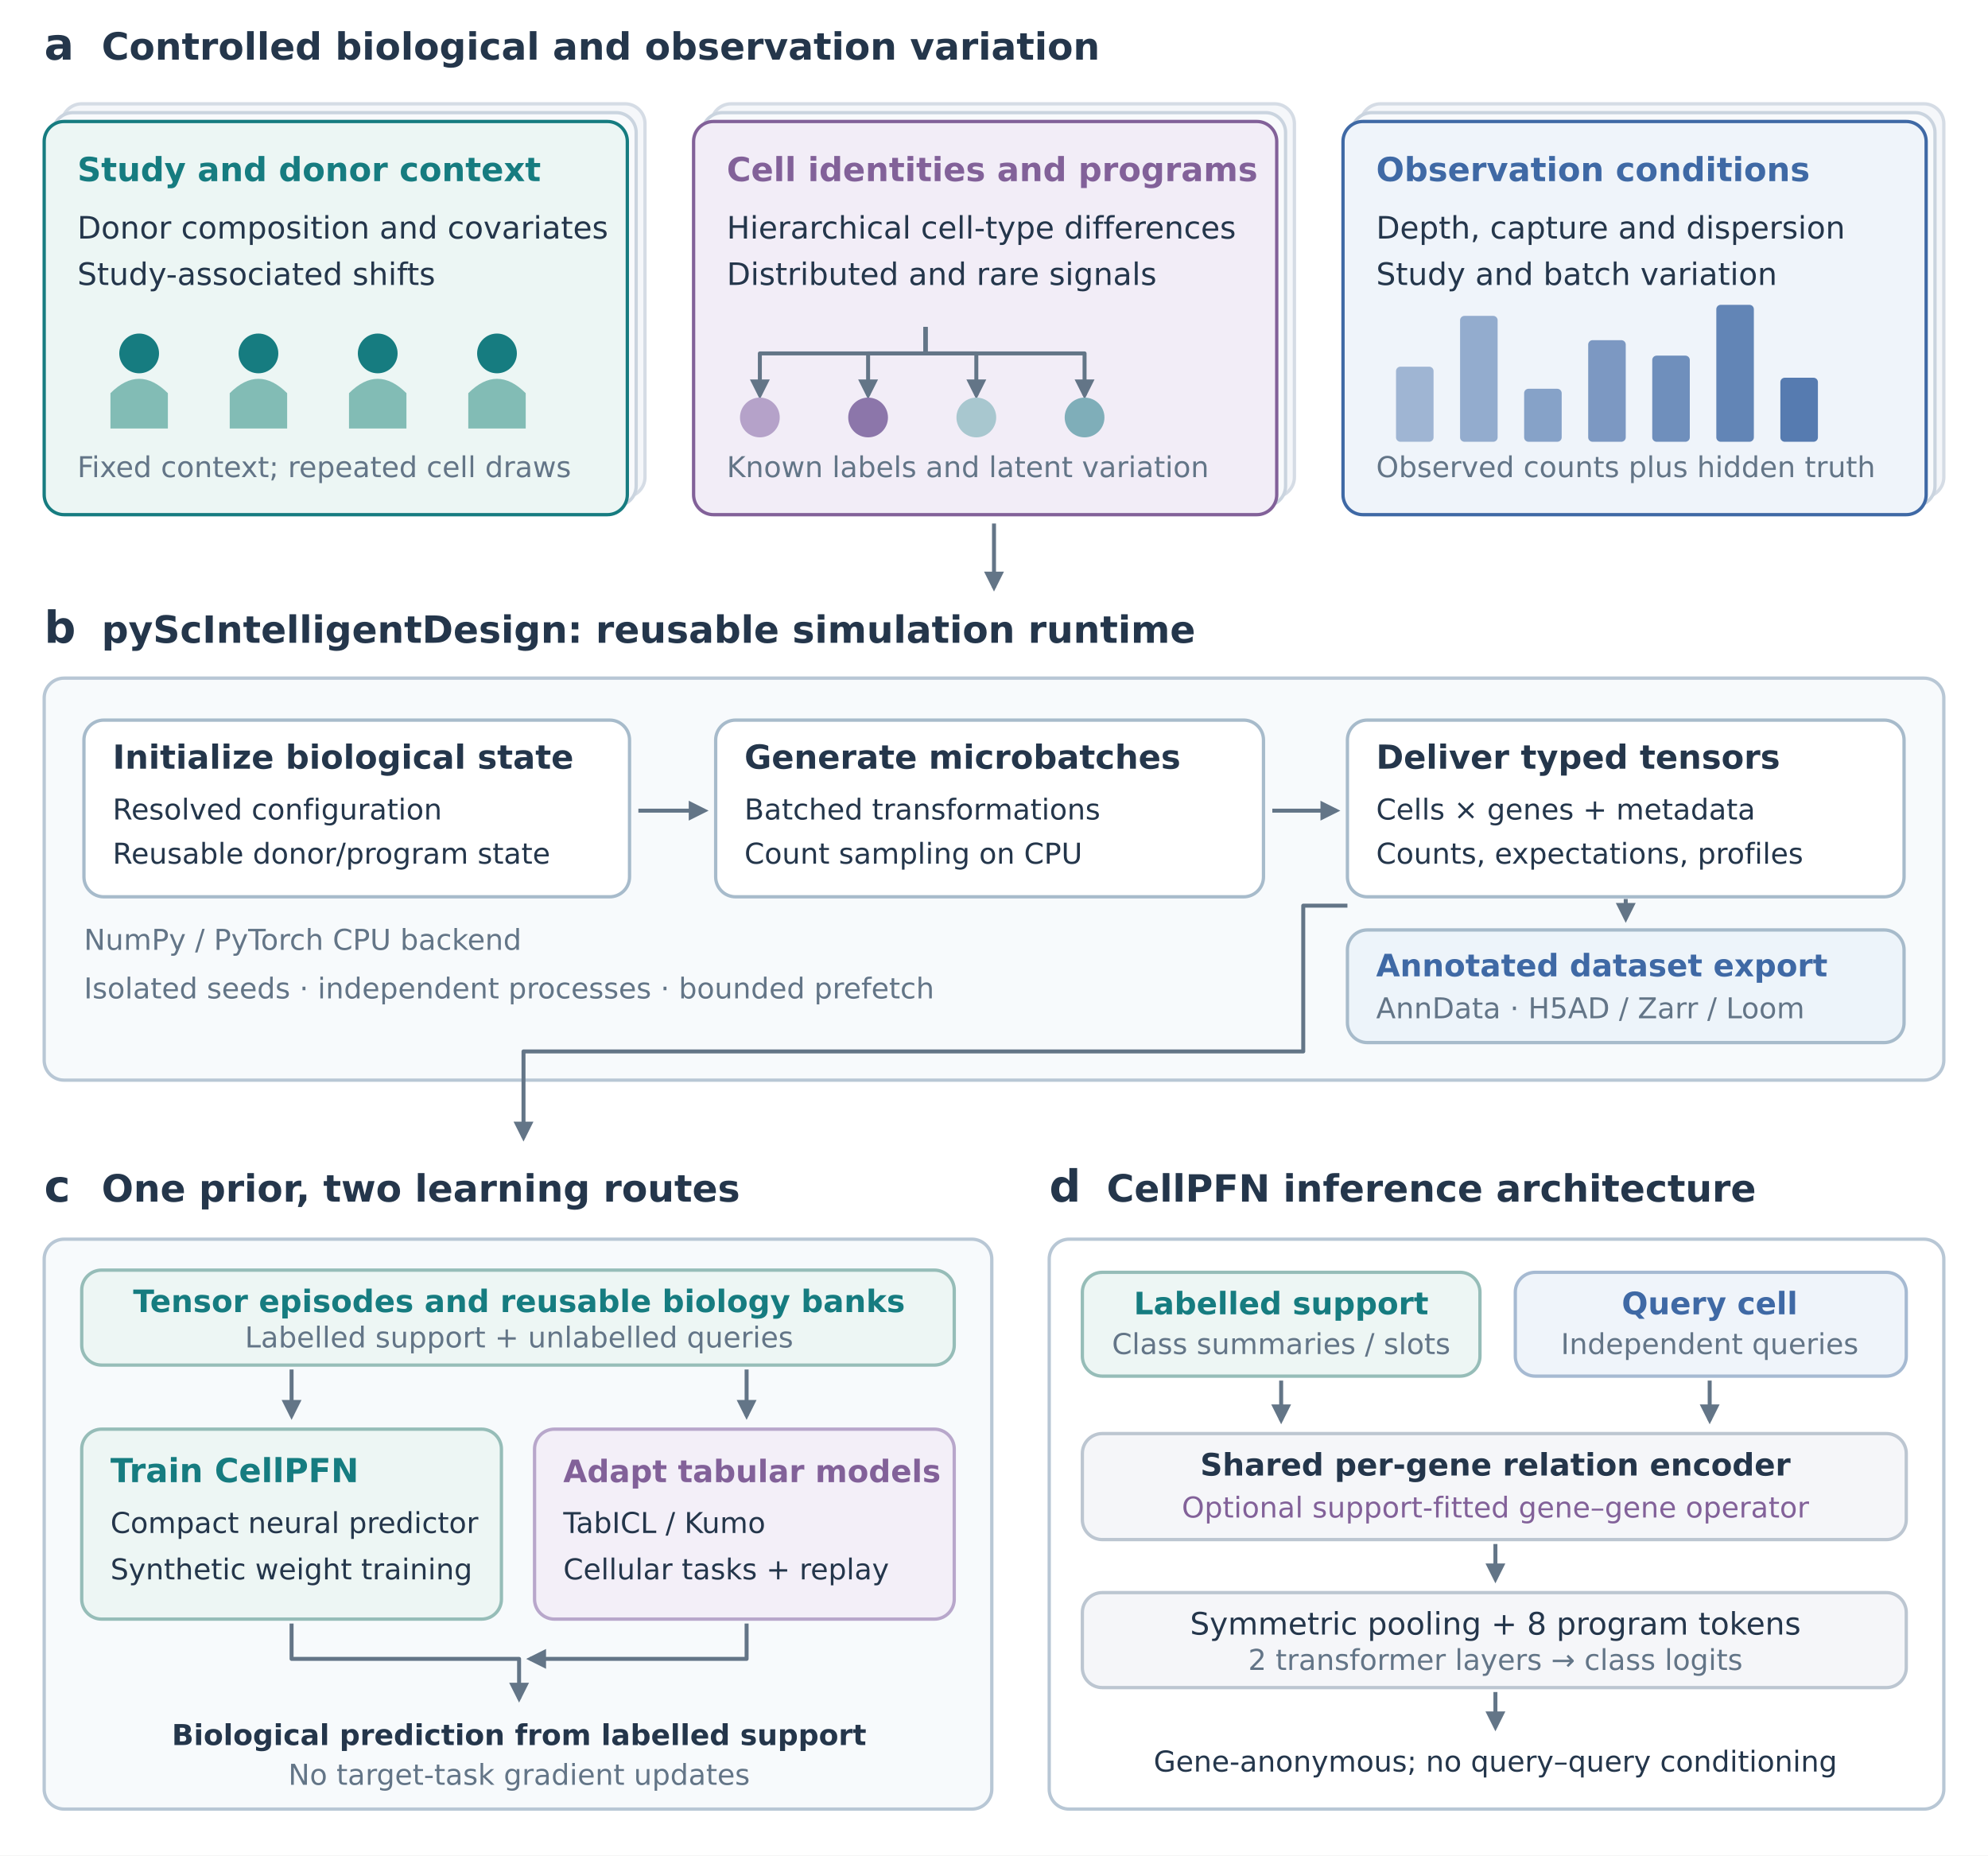
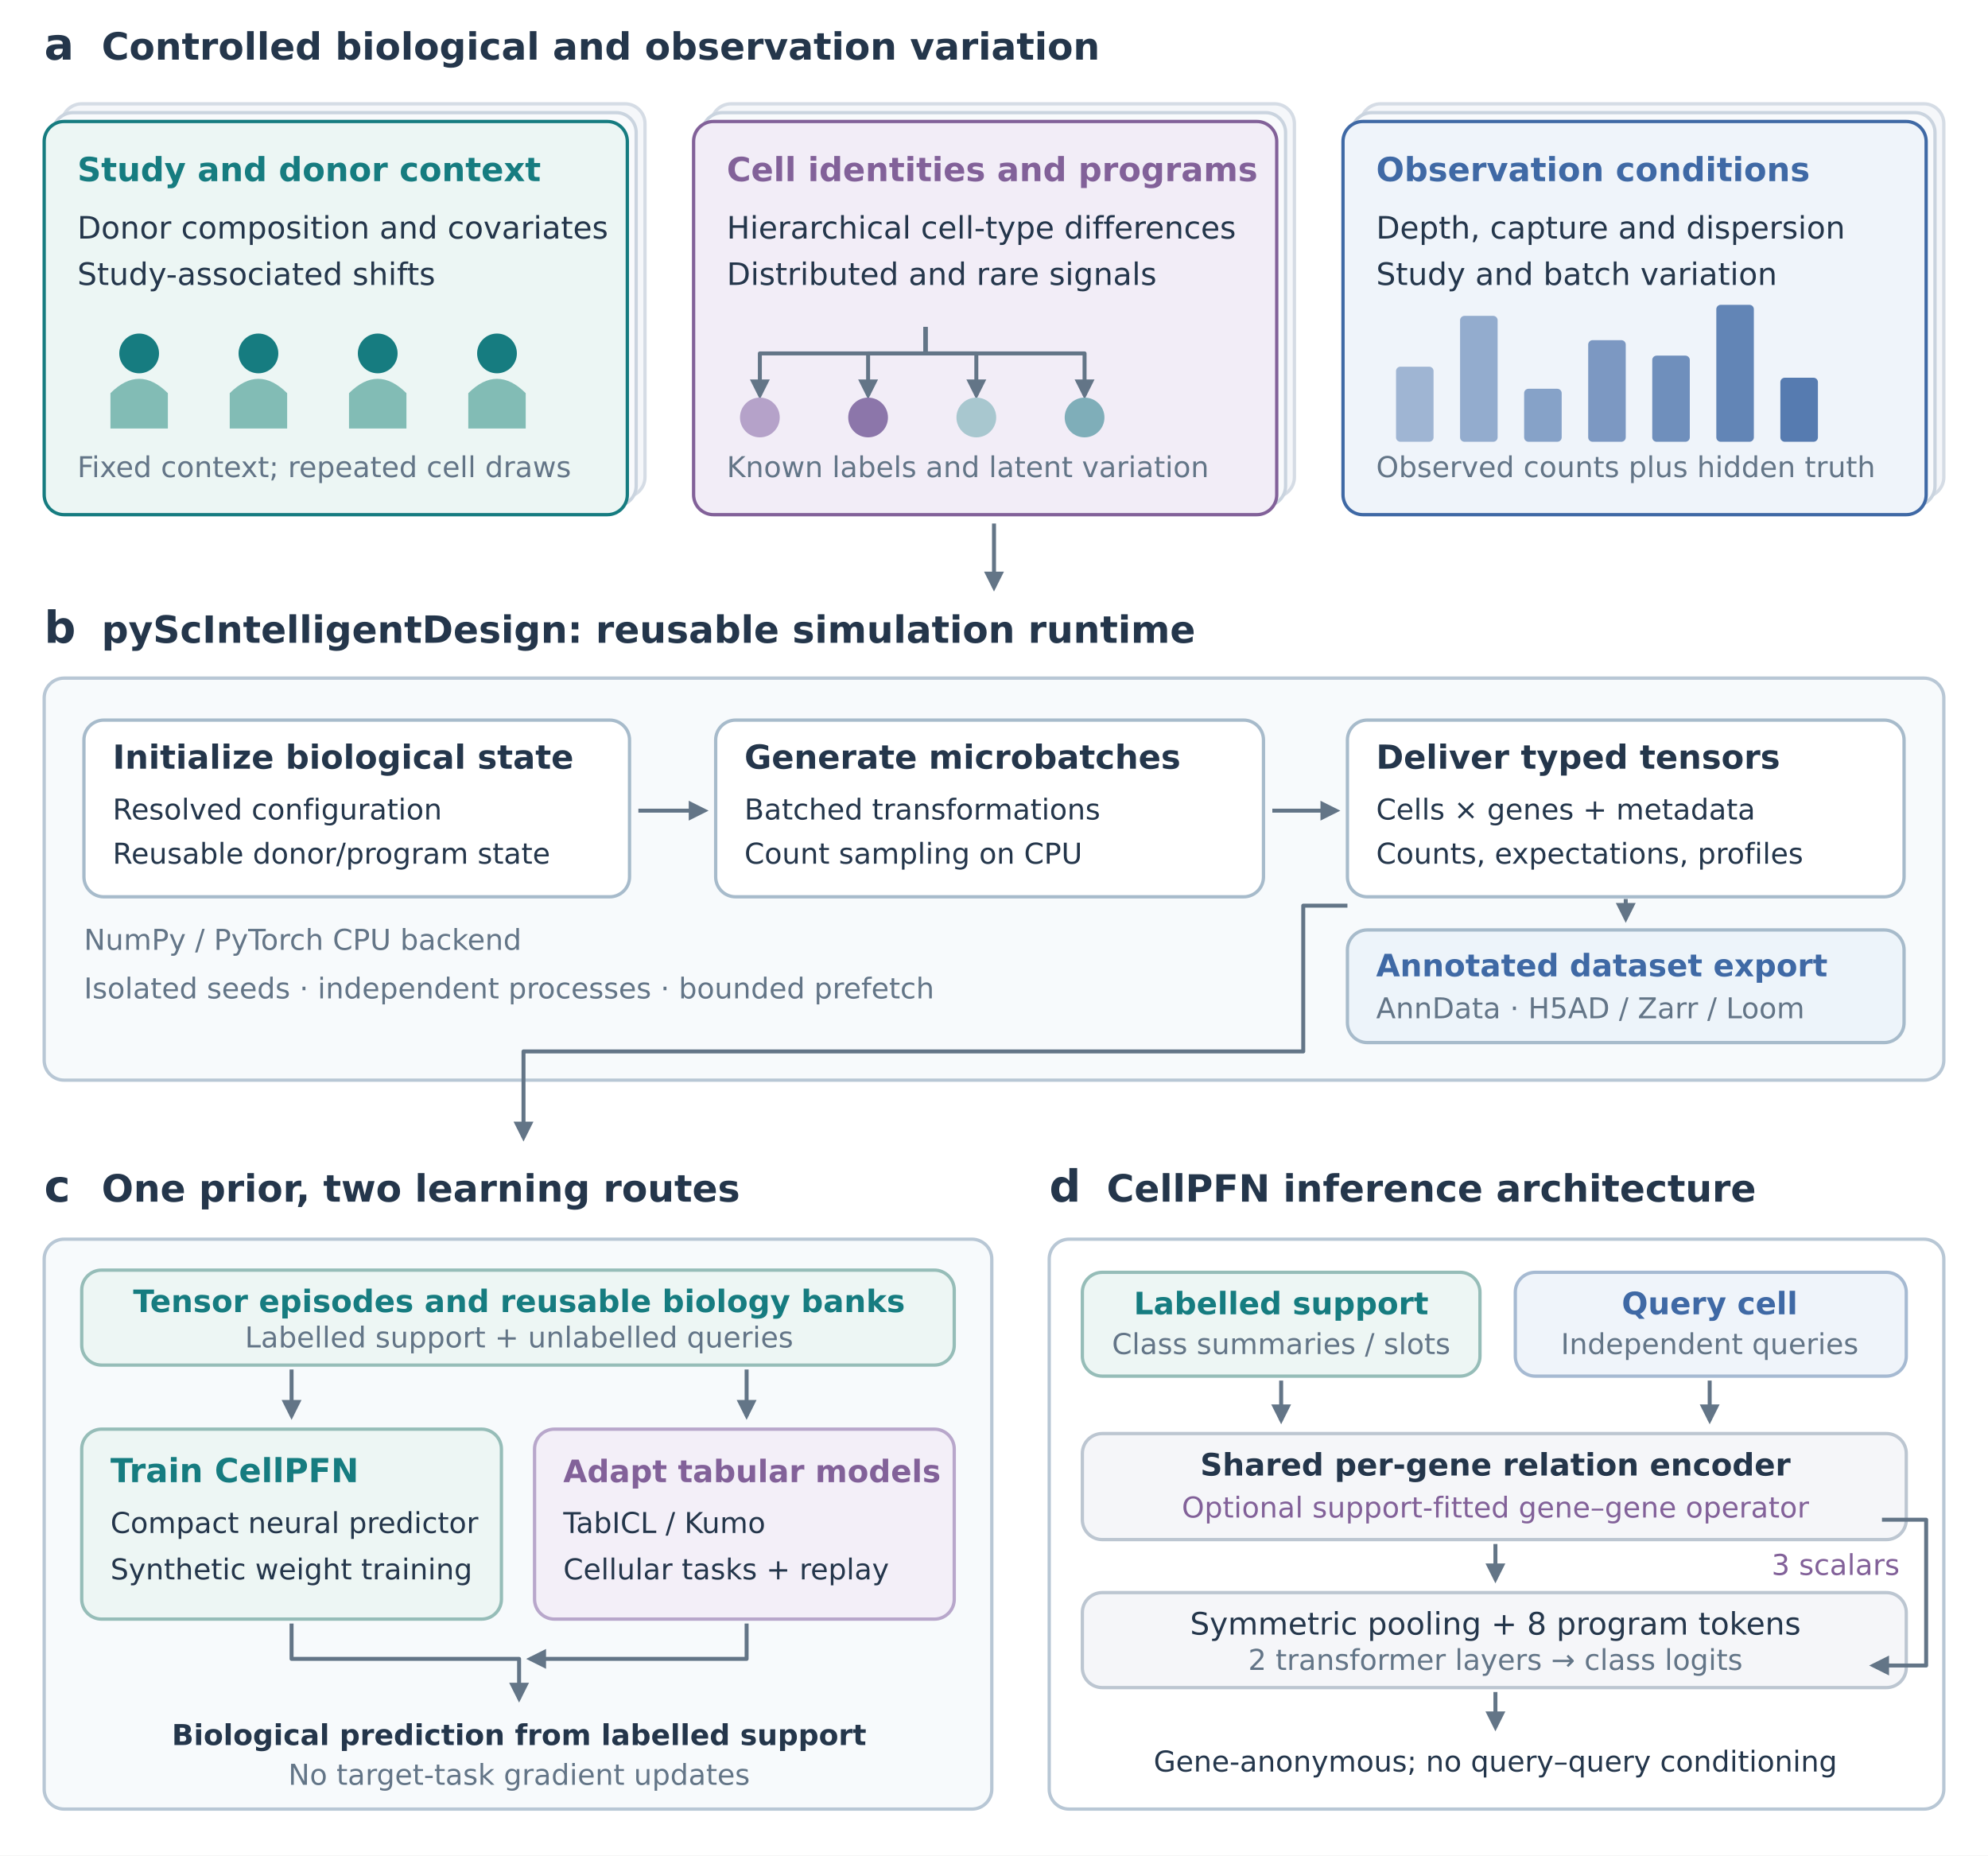
<svg xmlns="http://www.w3.org/2000/svg" width="180mm" height="168mm" viewBox="0 0 900 840">
  <defs>
    <marker id="arrow" viewBox="0 0 10 10" refX="8" refY="5" markerWidth="5" markerHeight="5" orient="auto-start-reverse">
      <path d="M 0 0 L 10 5 L 0 10 z" fill="#637587" />
    </marker>
  </defs>
  <rect width="900" height="840" fill="white" />
  <text x="20" y="27" fill="#24364B" font-family="DejaVu Sans, sans-serif" font-size="20" font-weight="bold" text-anchor="start">a</text>
  <text x="46" y="27" fill="#24364B" font-family="DejaVu Sans, sans-serif" font-size="17" font-weight="bold" text-anchor="start">Controlled biological and observation variation</text>
  <rect x="28" y="47" width="264" height="178" rx="9" fill="#F5F7FA" stroke="#D5DCE5" stroke-width="1.5" />
  <rect x="24" y="51" width="264" height="178" rx="9" fill="#F8FAFC" stroke="#CAD4DF" stroke-width="1.5" />
  <rect x="20" y="55" width="264" height="178" rx="9" fill="#ECF6F4" stroke="#167C80" stroke-width="1.5" />
  <text x="35" y="82" fill="#167C80" font-family="DejaVu Sans, sans-serif" font-size="15" font-weight="bold" text-anchor="start">Study and donor context</text>
  <rect x="322" y="47" width="264" height="178" rx="9" fill="#F5F7FA" stroke="#D5DCE5" stroke-width="1.5" />
  <rect x="318" y="51" width="264" height="178" rx="9" fill="#F8FAFC" stroke="#CAD4DF" stroke-width="1.5" />
  <rect x="314" y="55" width="264" height="178" rx="9" fill="#F2EDF7" stroke="#826199" stroke-width="1.5" />
  <text x="329" y="82" fill="#826199" font-family="DejaVu Sans, sans-serif" font-size="15" font-weight="bold" text-anchor="start">Cell identities and programs</text>
  <rect x="616" y="47" width="264" height="178" rx="9" fill="#F5F7FA" stroke="#D5DCE5" stroke-width="1.5" />
  <rect x="612" y="51" width="264" height="178" rx="9" fill="#F8FAFC" stroke="#CAD4DF" stroke-width="1.5" />
  <rect x="608" y="55" width="264" height="178" rx="9" fill="#EFF4FA" stroke="#3F69A5" stroke-width="1.5" />
  <text x="623" y="82" fill="#3F69A5" font-family="DejaVu Sans, sans-serif" font-size="15" font-weight="bold" text-anchor="start">Observation conditions</text>
  <text x="35" y="108" fill="#24364B" font-family="DejaVu Sans, sans-serif" font-size="14" font-weight="normal" text-anchor="start">Donor composition and covariates</text>
  <text x="35" y="129" fill="#24364B" font-family="DejaVu Sans, sans-serif" font-size="14" font-weight="normal" text-anchor="start">Study-associated shifts</text>
  <circle cx="63" cy="160" r="9" fill="#167C80" />
  <path d="M 50 194 v -16 q 13 -13 26 0 v 16" fill="#82BCB5" />
  <circle cx="117" cy="160" r="9" fill="#167C80" />
  <path d="M 104 194 v -16 q 13 -13 26 0 v 16" fill="#82BCB5" />
  <circle cx="171" cy="160" r="9" fill="#167C80" />
  <path d="M 158 194 v -16 q 13 -13 26 0 v 16" fill="#82BCB5" />
  <circle cx="225" cy="160" r="9" fill="#167C80" />
  <path d="M 212 194 v -16 q 13 -13 26 0 v 16" fill="#82BCB5" />
  <text x="35" y="216" fill="#637587" font-family="DejaVu Sans, sans-serif" font-size="13" font-weight="normal" text-anchor="start">Fixed context; repeated cell draws</text>
  <text x="329" y="108" fill="#24364B" font-family="DejaVu Sans, sans-serif" font-size="14" font-weight="normal" text-anchor="start">Hierarchical cell-type differences</text>
  <text x="329" y="129" fill="#24364B" font-family="DejaVu Sans, sans-serif" font-size="14" font-weight="normal" text-anchor="start">Distributed and rare signals</text>
  <polyline points="419,148 419,160 344,160 344,179" fill="none" stroke="#637587" stroke-width="1.8" stroke-linejoin="round" marker-end="url(#arrow)" />
  <polyline points="419,148 419,160 393,160 393,179" fill="none" stroke="#637587" stroke-width="1.8" stroke-linejoin="round" marker-end="url(#arrow)" />
  <polyline points="419,148 419,160 442,160 442,179" fill="none" stroke="#637587" stroke-width="1.8" stroke-linejoin="round" marker-end="url(#arrow)" />
  <polyline points="419,148 419,160 491,160 491,179" fill="none" stroke="#637587" stroke-width="1.8" stroke-linejoin="round" marker-end="url(#arrow)" />
  <circle cx="344" cy="189" r="9" fill="#B5A2C9" />
  <circle cx="393" cy="189" r="9" fill="#8C76AA" />
  <circle cx="442" cy="189" r="9" fill="#A8C7CF" />
  <circle cx="491" cy="189" r="9" fill="#7FAEB9" />
  <text x="329" y="216" fill="#637587" font-family="DejaVu Sans, sans-serif" font-size="13" font-weight="normal" text-anchor="start">Known labels and latent variation</text>
  <text x="623" y="108" fill="#24364B" font-family="DejaVu Sans, sans-serif" font-size="14" font-weight="normal" text-anchor="start">Depth, capture and dispersion</text>
  <text x="623" y="129" fill="#24364B" font-family="DejaVu Sans, sans-serif" font-size="14" font-weight="normal" text-anchor="start">Study and batch variation</text>
  <rect x="632" y="166" width="17" height="34" rx="2" fill="#3F69A5" opacity="0.45" />
  <rect x="661" y="143" width="17" height="57" rx="2" fill="#3F69A5" opacity="0.52" />
  <rect x="690" y="176" width="17" height="24" rx="2" fill="#3F69A5" opacity="0.59" />
  <rect x="719" y="154" width="17" height="46" rx="2" fill="#3F69A5" opacity="0.66" />
  <rect x="748" y="161" width="17" height="39" rx="2" fill="#3F69A5" opacity="0.73" />
  <rect x="777" y="138" width="17" height="62" rx="2" fill="#3F69A5" opacity="0.8" />
  <rect x="806" y="171" width="17" height="29" rx="2" fill="#3F69A5" opacity="0.87" />
  <text x="623" y="216" fill="#637587" font-family="DejaVu Sans, sans-serif" font-size="13" font-weight="normal" text-anchor="start">Observed counts plus hidden truth</text>
  <polyline points="450,237 450,266" fill="none" stroke="#637587" stroke-width="1.8" stroke-linejoin="round" marker-end="url(#arrow)" />
  <text x="20" y="291" fill="#24364B" font-family="DejaVu Sans, sans-serif" font-size="20" font-weight="bold" text-anchor="start">b</text>
  <text x="46" y="291" fill="#24364B" font-family="DejaVu Sans, sans-serif" font-size="17" font-weight="bold" text-anchor="start">pyScIntelligentDesign: reusable simulation runtime</text>
  <rect x="20" y="307" width="860" height="182" rx="9" fill="#F7FAFC" stroke="#B8C7D5" stroke-width="1.5" />
  <rect x="38" y="326" width="247" height="80" rx="9" fill="white" stroke="#A7BBCB" stroke-width="1.5" />
  <text x="51" y="348" fill="#24364B" font-family="DejaVu Sans, sans-serif" font-size="15" font-weight="bold" text-anchor="start">Initialize biological state</text>
  <text x="51" y="371" fill="#24364B" font-family="DejaVu Sans, sans-serif" font-size="13" font-weight="normal" text-anchor="start">Resolved configuration</text>
  <text x="51" y="391" fill="#24364B" font-family="DejaVu Sans, sans-serif" font-size="13" font-weight="normal" text-anchor="start">Reusable donor/program state</text>
  <rect x="324" y="326" width="248" height="80" rx="9" fill="white" stroke="#A7BBCB" stroke-width="1.5" />
  <text x="337" y="348" fill="#24364B" font-family="DejaVu Sans, sans-serif" font-size="15" font-weight="bold" text-anchor="start">Generate microbatches</text>
  <text x="337" y="371" fill="#24364B" font-family="DejaVu Sans, sans-serif" font-size="13" font-weight="normal" text-anchor="start">Batched transformations</text>
  <text x="337" y="391" fill="#24364B" font-family="DejaVu Sans, sans-serif" font-size="13" font-weight="normal" text-anchor="start">Count sampling on CPU</text>
  <rect x="610" y="326" width="252" height="80" rx="9" fill="white" stroke="#A7BBCB" stroke-width="1.5" />
  <text x="623" y="348" fill="#24364B" font-family="DejaVu Sans, sans-serif" font-size="15" font-weight="bold" text-anchor="start">Deliver typed tensors</text>
  <text x="623" y="371" fill="#24364B" font-family="DejaVu Sans, sans-serif" font-size="13" font-weight="normal" text-anchor="start">Cells × genes + metadata</text>
  <text x="623" y="391" fill="#24364B" font-family="DejaVu Sans, sans-serif" font-size="13" font-weight="normal" text-anchor="start">Counts, expectations, profiles</text>
  <polyline points="289,367 319,367" fill="none" stroke="#637587" stroke-width="1.8" stroke-linejoin="round" marker-end="url(#arrow)" />
  <polyline points="576,367 605,367" fill="none" stroke="#637587" stroke-width="1.8" stroke-linejoin="round" marker-end="url(#arrow)" />
  <text x="38" y="430" fill="#637587" font-family="DejaVu Sans, sans-serif" font-size="13" font-weight="normal" text-anchor="start">NumPy / PyTorch CPU backend</text>
  <text x="38" y="452" fill="#637587" font-family="DejaVu Sans, sans-serif" font-size="13" font-weight="normal" text-anchor="start">Isolated seeds · independent processes · bounded prefetch</text>
  <rect x="610" y="421" width="252" height="51" rx="9" fill="#EDF4FA" stroke="#A7BBCB" stroke-width="1.5" />
  <text x="623" y="442" fill="#3F69A5" font-family="DejaVu Sans, sans-serif" font-size="14" font-weight="bold" text-anchor="start">Annotated dataset export</text>
  <text x="623" y="461" fill="#637587" font-family="DejaVu Sans, sans-serif" font-size="13" font-weight="normal" text-anchor="start">AnnData · H5AD / Zarr / Loom</text>
  <polyline points="736,407 736,416" fill="none" stroke="#637587" stroke-width="1.8" stroke-linejoin="round" marker-end="url(#arrow)" />
  <polyline points="610,410 590,410 590,476 237,476 237,515" fill="none" stroke="#637587" stroke-width="1.8" stroke-linejoin="round" marker-end="url(#arrow)" />
  <text x="20" y="544" fill="#24364B" font-family="DejaVu Sans, sans-serif" font-size="20" font-weight="bold" text-anchor="start">c</text>
  <text x="46" y="544" fill="#24364B" font-family="DejaVu Sans, sans-serif" font-size="17" font-weight="bold" text-anchor="start">One prior, two learning routes</text>
  <rect x="20" y="561" width="429" height="258" rx="9" fill="#F7FAFC" stroke="#B8C7D5" stroke-width="1.5" />
  <rect x="37" y="575" width="395" height="43" rx="9" fill="#EDF6F4" stroke="#96BDB8" stroke-width="1.5" />
  <text x="235" y="594" fill="#167C80" font-family="DejaVu Sans, sans-serif" font-size="14" font-weight="bold" text-anchor="middle">Tensor episodes and reusable biology banks</text>
  <text x="235" y="610" fill="#637587" font-family="DejaVu Sans, sans-serif" font-size="13" font-weight="normal" text-anchor="middle">Labelled support + unlabelled queries</text>
  <polyline points="132,620 132,641" fill="none" stroke="#637587" stroke-width="1.8" stroke-linejoin="round" marker-end="url(#arrow)" />
  <polyline points="338,620 338,641" fill="none" stroke="#637587" stroke-width="1.8" stroke-linejoin="round" marker-end="url(#arrow)" />
  <rect x="37" y="647" width="190" height="86" rx="9" fill="#EDF6F4" stroke="#96BDB8" stroke-width="1.5" />
  <rect x="242" y="647" width="190" height="86" rx="9" fill="#F3EFF8" stroke="#B8A7CB" stroke-width="1.5" />
  <text x="50" y="671" fill="#167C80" font-family="DejaVu Sans, sans-serif" font-size="15" font-weight="bold" text-anchor="start">Train CellPFN</text>
  <text x="50" y="694" fill="#24364B" font-family="DejaVu Sans, sans-serif" font-size="13" font-weight="normal" text-anchor="start">Compact neural predictor</text>
  <text x="50" y="715" fill="#24364B" font-family="DejaVu Sans, sans-serif" font-size="13" font-weight="normal" text-anchor="start">Synthetic weight training</text>
  <text x="255" y="671" fill="#826199" font-family="DejaVu Sans, sans-serif" font-size="14" font-weight="bold" text-anchor="start">Adapt tabular models</text>
  <text x="255" y="694" fill="#24364B" font-family="DejaVu Sans, sans-serif" font-size="13" font-weight="normal" text-anchor="start">TabICL / Kumo</text>
  <text x="255" y="715" fill="#24364B" font-family="DejaVu Sans, sans-serif" font-size="13" font-weight="normal" text-anchor="start">Cellular tasks + replay</text>
  <polyline points="132,735 132,751 235,751 235,769" fill="none" stroke="#637587" stroke-width="1.8" stroke-linejoin="round" marker-end="url(#arrow)" />
  <polyline points="338,735 338,751 240,751" fill="none" stroke="#637587" stroke-width="1.8" stroke-linejoin="round" marker-end="url(#arrow)" />
  <text x="235" y="790" fill="#24364B" font-family="DejaVu Sans, sans-serif" font-size="13" font-weight="bold" text-anchor="middle">Biological prediction from labelled support</text>
  <text x="235" y="808" fill="#637587" font-family="DejaVu Sans, sans-serif" font-size="13" font-weight="normal" text-anchor="middle">No target-task gradient updates</text>
  <text x="475" y="544" fill="#24364B" font-family="DejaVu Sans, sans-serif" font-size="20" font-weight="bold" text-anchor="start">d</text>
  <text x="501" y="544" fill="#24364B" font-family="DejaVu Sans, sans-serif" font-size="17" font-weight="bold" text-anchor="start">CellPFN inference architecture</text>
  <rect x="475" y="561" width="405" height="258" rx="9" fill="white" stroke="#B8C7D5" stroke-width="1.5" />
  <rect x="490" y="576" width="180" height="47" rx="9" fill="#EDF6F4" stroke="#96BDB8" stroke-width="1.5" />
  <text x="580" y="595" fill="#167C80" font-family="DejaVu Sans, sans-serif" font-size="14" font-weight="bold" text-anchor="middle">Labelled support</text>
  <text x="580" y="613" fill="#637587" font-family="DejaVu Sans, sans-serif" font-size="13" font-weight="normal" text-anchor="middle">Class summaries / slots</text>
  <rect x="686" y="576" width="177" height="47" rx="9" fill="#EFF4FA" stroke="#A6BAD2" stroke-width="1.5" />
  <text x="774" y="595" fill="#3F69A5" font-family="DejaVu Sans, sans-serif" font-size="14" font-weight="bold" text-anchor="middle">Query cell</text>
  <text x="774" y="613" fill="#637587" font-family="DejaVu Sans, sans-serif" font-size="13" font-weight="normal" text-anchor="middle">Independent queries</text>
  <polyline points="580,625 580,643" fill="none" stroke="#637587" stroke-width="1.8" stroke-linejoin="round" marker-end="url(#arrow)" />
  <polyline points="774,625 774,643" fill="none" stroke="#637587" stroke-width="1.8" stroke-linejoin="round" marker-end="url(#arrow)" />
  <rect x="490" y="649" width="373" height="48" rx="9" fill="#F5F6F9" stroke="#BCC6D1" stroke-width="1.5" />
  <text x="677" y="668" fill="#24364B" font-family="DejaVu Sans, sans-serif" font-size="14" font-weight="bold" text-anchor="middle">Shared per-gene relation encoder</text>
  <text x="677" y="687" fill="#826199" font-family="DejaVu Sans, sans-serif" font-size="13" font-weight="normal" text-anchor="middle">Optional support-fitted gene–gene operator</text>
  <polyline points="677,699 677,715" fill="none" stroke="#637587" stroke-width="1.8" stroke-linejoin="round" marker-end="url(#arrow)" />
  <rect x="490" y="721" width="373" height="43" rx="9" fill="#F5F6F9" stroke="#BCC6D1" stroke-width="1.5" />
  <text x="677" y="740" fill="#24364B" font-family="DejaVu Sans, sans-serif" font-size="14" font-weight="normal" text-anchor="middle">Symmetric pooling + 8 program tokens</text>
  <text x="677" y="756" fill="#637587" font-family="DejaVu Sans, sans-serif" font-size="13" font-weight="normal" text-anchor="middle">2 transformer layers → class logits</text>
+   <polyline points="852,688 872,688 872,754 848,754" fill="none" stroke="#637587" stroke-width="1.8" stroke-linejoin="round" marker-end="url(#arrow)" />
+   <text x="860" y="713" fill="#826199" font-family="DejaVu Sans, sans-serif" font-size="13" font-weight="normal" text-anchor="end">3 scalars</text>
  <polyline points="677,766 677,782" fill="none" stroke="#637587" stroke-width="1.8" stroke-linejoin="round" marker-end="url(#arrow)" />
  <text x="677" y="802" fill="#24364B" font-family="DejaVu Sans, sans-serif" font-size="13" font-weight="normal" text-anchor="middle">Gene-anonymous; no query–query conditioning</text>
</svg>
